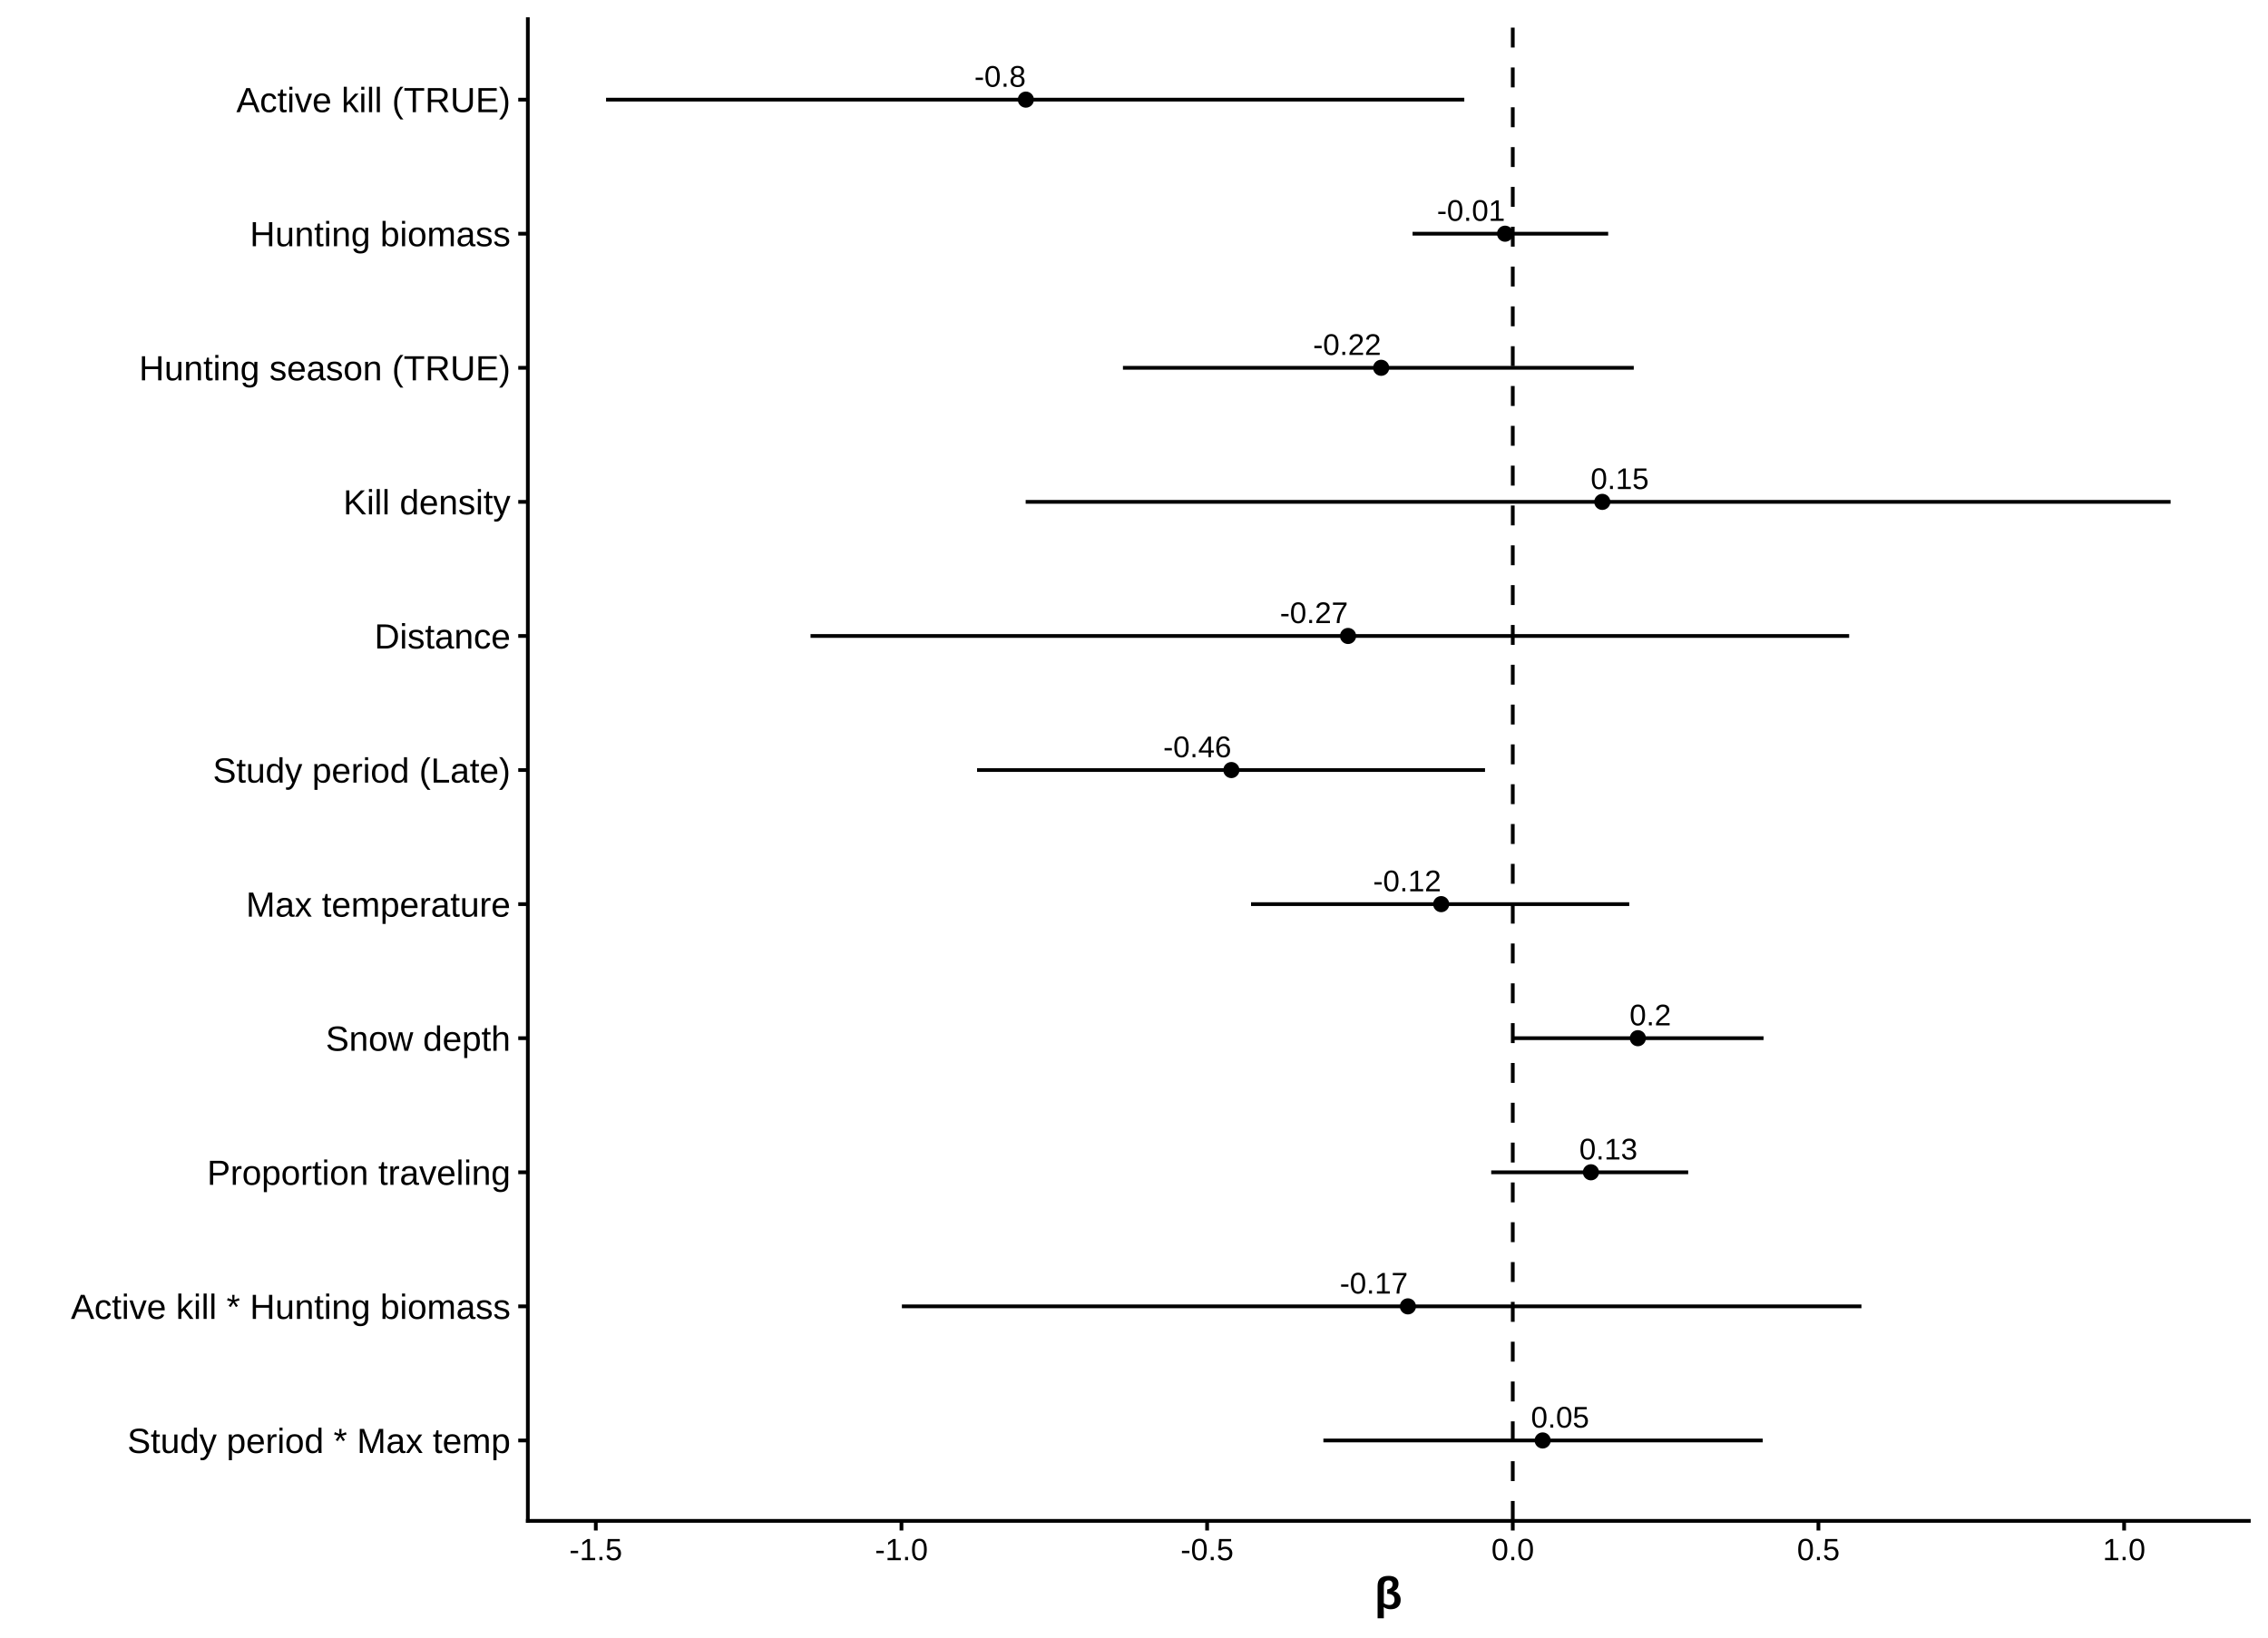
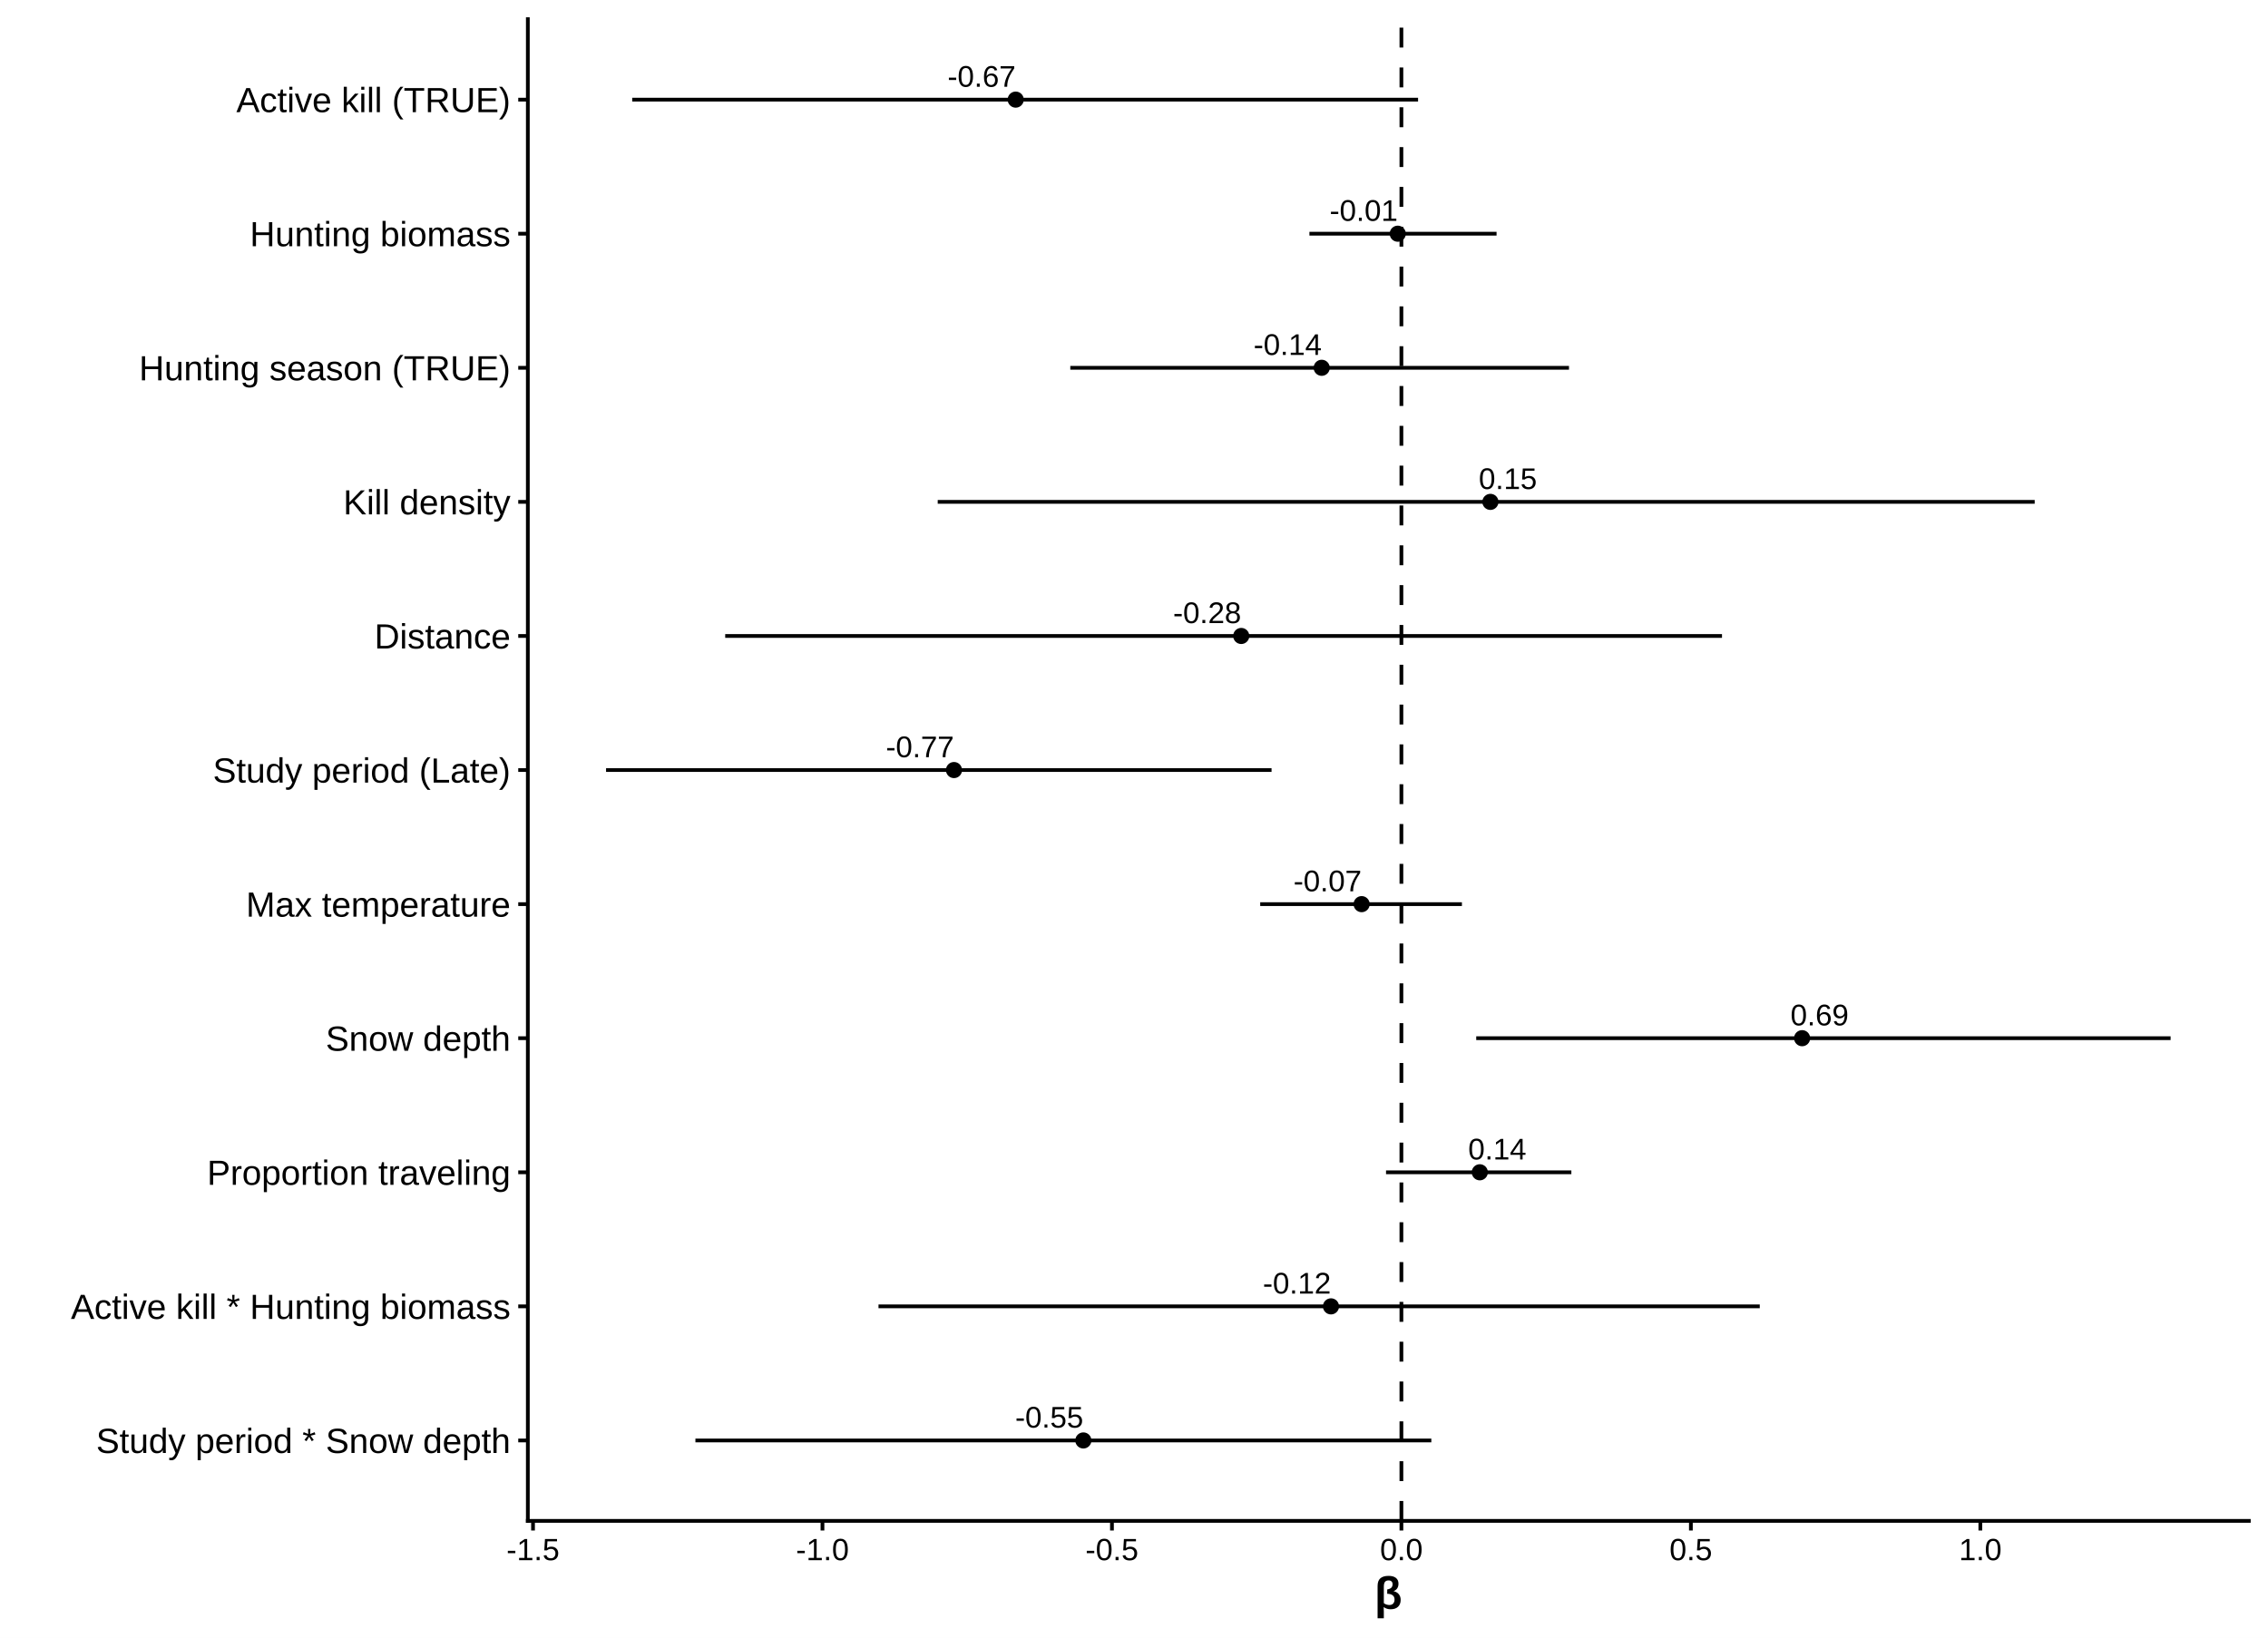
<svg xmlns="http://www.w3.org/2000/svg" width="648.00pt" height="468.00pt" viewBox="0 0 648.00 468.00">
  <g class="svglite">
    <defs>
      <style type="text/css">
    .svglite line, .svglite polyline, .svglite polygon, .svglite path, .svglite rect, .svglite circle {
      fill: none;
      stroke: #000000;
      stroke-linecap: round;
      stroke-linejoin: round;
      stroke-miterlimit: 10.00;
    }
    .svglite text {
      white-space: pre;
    }
    .svglite g.glyphgroup path {
      fill: inherit;
      stroke: none;
    }
  </style>
    </defs>
    <rect width="100%" height="100%" style="stroke: none; fill: #FFFFFF;" />
    <defs>
      <clipPath id="cpMC4wMHw2NDguMDB8MC4wMHw0NjguMDA=">
        <rect x="0.00" y="0.00" width="648.00" height="468.00" />
      </clipPath>
    </defs>
    <g clip-path="url(#cpMC4wMHw2NDguMDB8MC4wMHw0NjguMDA=)">
      <rect x="0.00" y="-0" width="648.00" height="468.00" style="stroke-width: 1.07; stroke: #FFFFFF; fill: #FFFFFF;" />
    </g>
    <defs>
      <clipPath id="cpMTUwLjgxfDY0Mi41Mnw1LjQ4fDQzNC42NQ==">
        <rect x="150.81" y="5.48" width="491.71" height="429.17" />
      </clipPath>
    </defs>
    <g clip-path="url(#cpMTUwLjgxfDY0Mi41Mnw1LjQ4fDQzNC42NQ==)">
      <rect x="150.81" y="5.48" width="491.71" height="429.17" style="stroke-width: 1.07; stroke: none; fill: #FFFFFF;" />
-       <circle cx="293.10" cy="28.47" r="1.95" style="stroke-width: 0.71; fill: #000000;" />
-       <circle cx="430.02" cy="66.79" r="1.95" style="stroke-width: 0.71; fill: #000000;" />
-       <circle cx="394.62" cy="105.11" r="1.95" style="stroke-width: 0.71; fill: #000000;" />
-       <circle cx="457.80" cy="143.43" r="1.95" style="stroke-width: 0.71; fill: #000000;" />
-       <circle cx="385.16" cy="181.75" r="1.95" style="stroke-width: 0.71; fill: #000000;" />
-       <circle cx="351.82" cy="220.07" r="1.95" style="stroke-width: 0.71; fill: #000000;" />
-       <circle cx="411.77" cy="258.39" r="1.95" style="stroke-width: 0.71; fill: #000000;" />
-       <circle cx="467.96" cy="296.70" r="1.95" style="stroke-width: 0.71; fill: #000000;" />
-       <circle cx="454.55" cy="335.02" r="1.95" style="stroke-width: 0.71; fill: #000000;" />
-       <circle cx="402.26" cy="373.34" r="1.95" style="stroke-width: 0.71; fill: #000000;" />
-       <circle cx="440.76" cy="411.66" r="1.95" style="stroke-width: 0.71; fill: #000000;" />
-       <line x1="173.16" y1="28.47" x2="418.37" y2="28.47" style="stroke-width: 1.07; stroke-linecap: butt;" />
-       <line x1="403.59" y1="66.79" x2="459.48" y2="66.79" style="stroke-width: 1.07; stroke-linecap: butt;" />
-       <line x1="320.84" y1="105.11" x2="466.79" y2="105.11" style="stroke-width: 1.07; stroke-linecap: butt;" />
-       <line x1="293.05" y1="143.43" x2="620.17" y2="143.43" style="stroke-width: 1.07; stroke-linecap: butt;" />
-       <line x1="231.58" y1="181.75" x2="528.33" y2="181.75" style="stroke-width: 1.07; stroke-linecap: butt;" />
-       <line x1="279.16" y1="220.07" x2="424.29" y2="220.07" style="stroke-width: 1.07; stroke-linecap: butt;" />
-       <line x1="357.44" y1="258.39" x2="465.50" y2="258.39" style="stroke-width: 1.07; stroke-linecap: butt;" />
-       <line x1="432.38" y1="296.70" x2="503.87" y2="296.70" style="stroke-width: 1.07; stroke-linecap: butt;" />
-       <line x1="426.06" y1="335.02" x2="482.34" y2="335.02" style="stroke-width: 1.07; stroke-linecap: butt;" />
-       <line x1="257.68" y1="373.34" x2="531.84" y2="373.34" style="stroke-width: 1.07; stroke-linecap: butt;" />
-       <line x1="378.11" y1="411.66" x2="503.64" y2="411.66" style="stroke-width: 1.07; stroke-linecap: butt;" />
-       <line x1="432.22" y1="434.65" x2="432.22" y2="5.48" style="stroke-width: 1.07; stroke-dasharray: 5.69,5.69; stroke-linecap: butt;" />
-       <text x="293.10" y="24.80" text-anchor="end" style="font-size: 8.54px; font-family: &quot;Arial&quot;;" textLength="14.72px" lengthAdjust="spacingAndGlyphs">-0.8</text>
-       <text x="430.02" y="63.12" text-anchor="end" style="font-size: 8.54px; font-family: &quot;Arial&quot;;" textLength="19.47px" lengthAdjust="spacingAndGlyphs">-0.01</text>
-       <text x="394.62" y="101.44" text-anchor="end" style="font-size: 8.54px; font-family: &quot;Arial&quot;;" textLength="19.47px" lengthAdjust="spacingAndGlyphs">-0.22</text>
-       <text x="454.48" y="139.76" style="font-size: 8.54px; font-family: &quot;Arial&quot;;" textLength="16.62px" lengthAdjust="spacingAndGlyphs">0.15</text>
-       <text x="385.16" y="178.08" text-anchor="end" style="font-size: 8.54px; font-family: &quot;Arial&quot;;" textLength="19.47px" lengthAdjust="spacingAndGlyphs">-0.27</text>
-       <text x="351.82" y="216.40" text-anchor="end" style="font-size: 8.54px; font-family: &quot;Arial&quot;;" textLength="19.47px" lengthAdjust="spacingAndGlyphs">-0.46</text>
-       <text x="411.77" y="254.72" text-anchor="end" style="font-size: 8.54px; font-family: &quot;Arial&quot;;" textLength="19.47px" lengthAdjust="spacingAndGlyphs">-0.12</text>
-       <text x="465.59" y="293.04" style="font-size: 8.54px; font-family: &quot;Arial&quot;;" textLength="11.88px" lengthAdjust="spacingAndGlyphs">0.2</text>
-       <text x="451.23" y="331.36" style="font-size: 8.54px; font-family: &quot;Arial&quot;;" textLength="16.62px" lengthAdjust="spacingAndGlyphs">0.13</text>
-       <text x="402.26" y="369.68" text-anchor="end" style="font-size: 8.54px; font-family: &quot;Arial&quot;;" textLength="19.47px" lengthAdjust="spacingAndGlyphs">-0.17</text>
-       <text x="437.43" y="407.99" style="font-size: 8.54px; font-family: &quot;Arial&quot;;" textLength="16.62px" lengthAdjust="spacingAndGlyphs">0.05</text>
+       <circle cx="290.20" cy="28.47" r="1.95" style="stroke-width: 0.71; fill: #000000;" />
+       <circle cx="399.36" cy="66.79" r="1.95" style="stroke-width: 0.71; fill: #000000;" />
+       <circle cx="377.63" cy="105.11" r="1.95" style="stroke-width: 0.71; fill: #000000;" />
+       <circle cx="425.83" cy="143.43" r="1.95" style="stroke-width: 0.71; fill: #000000;" />
+       <circle cx="354.64" cy="181.75" r="1.95" style="stroke-width: 0.71; fill: #000000;" />
+       <circle cx="272.57" cy="220.07" r="1.95" style="stroke-width: 0.71; fill: #000000;" />
+       <circle cx="514.89" cy="296.70" r="1.95" style="stroke-width: 0.71; fill: #000000;" />
+       <circle cx="389.04" cy="258.39" r="1.95" style="stroke-width: 0.71; fill: #000000;" />
+       <circle cx="422.80" cy="335.02" r="1.95" style="stroke-width: 0.71; fill: #000000;" />
+       <circle cx="380.28" cy="373.34" r="1.95" style="stroke-width: 0.71; fill: #000000;" />
+       <circle cx="309.53" cy="411.66" r="1.95" style="stroke-width: 0.71; fill: #000000;" />
+       <line x1="180.63" y1="28.47" x2="405.16" y2="28.47" style="stroke-width: 1.07; stroke-linecap: butt;" />
+       <line x1="374.12" y1="66.79" x2="427.59" y2="66.79" style="stroke-width: 1.07; stroke-linecap: butt;" />
+       <line x1="305.80" y1="105.11" x2="448.28" y2="105.11" style="stroke-width: 1.07; stroke-linecap: butt;" />
+       <line x1="267.92" y1="143.43" x2="581.34" y2="143.43" style="stroke-width: 1.07; stroke-linecap: butt;" />
+       <line x1="207.20" y1="181.75" x2="492.00" y2="181.75" style="stroke-width: 1.07; stroke-linecap: butt;" />
+       <line x1="173.16" y1="220.07" x2="363.30" y2="220.07" style="stroke-width: 1.07; stroke-linecap: butt;" />
+       <line x1="421.78" y1="296.70" x2="620.17" y2="296.70" style="stroke-width: 1.07; stroke-linecap: butt;" />
+       <line x1="360.06" y1="258.39" x2="417.69" y2="258.39" style="stroke-width: 1.07; stroke-linecap: butt;" />
+       <line x1="396.01" y1="335.02" x2="448.96" y2="335.02" style="stroke-width: 1.07; stroke-linecap: butt;" />
+       <line x1="251.00" y1="373.34" x2="502.79" y2="373.34" style="stroke-width: 1.07; stroke-linecap: butt;" />
+       <line x1="198.69" y1="411.66" x2="408.95" y2="411.66" style="stroke-width: 1.07; stroke-linecap: butt;" />
+       <line x1="400.40" y1="434.65" x2="400.40" y2="5.48" style="stroke-width: 1.07; stroke-dasharray: 5.69,5.69; stroke-linecap: butt;" />
+       <text x="290.20" y="24.80" text-anchor="end" style="font-size: 8.54px; font-family: &quot;Arial&quot;;" textLength="19.47px" lengthAdjust="spacingAndGlyphs">-0.67</text>
+       <text x="399.36" y="63.12" text-anchor="end" style="font-size: 8.54px; font-family: &quot;Arial&quot;;" textLength="19.47px" lengthAdjust="spacingAndGlyphs">-0.01</text>
+       <text x="377.63" y="101.44" text-anchor="end" style="font-size: 8.54px; font-family: &quot;Arial&quot;;" textLength="19.47px" lengthAdjust="spacingAndGlyphs">-0.14</text>
+       <text x="422.51" y="139.76" style="font-size: 8.54px; font-family: &quot;Arial&quot;;" textLength="16.62px" lengthAdjust="spacingAndGlyphs">0.15</text>
+       <text x="354.64" y="178.08" text-anchor="end" style="font-size: 8.54px; font-family: &quot;Arial&quot;;" textLength="19.47px" lengthAdjust="spacingAndGlyphs">-0.28</text>
+       <text x="272.57" y="216.40" text-anchor="end" style="font-size: 8.54px; font-family: &quot;Arial&quot;;" textLength="19.47px" lengthAdjust="spacingAndGlyphs">-0.77</text>
+       <text x="511.57" y="293.04" style="font-size: 8.54px; font-family: &quot;Arial&quot;;" textLength="16.62px" lengthAdjust="spacingAndGlyphs">0.69</text>
+       <text x="389.04" y="254.72" text-anchor="end" style="font-size: 8.54px; font-family: &quot;Arial&quot;;" textLength="19.47px" lengthAdjust="spacingAndGlyphs">-0.07</text>
+       <text x="419.48" y="331.36" style="font-size: 8.54px; font-family: &quot;Arial&quot;;" textLength="16.62px" lengthAdjust="spacingAndGlyphs">0.14</text>
+       <text x="380.28" y="369.68" text-anchor="end" style="font-size: 8.54px; font-family: &quot;Arial&quot;;" textLength="19.47px" lengthAdjust="spacingAndGlyphs">-0.12</text>
+       <text x="309.53" y="407.99" text-anchor="end" style="font-size: 8.54px; font-family: &quot;Arial&quot;;" textLength="19.47px" lengthAdjust="spacingAndGlyphs">-0.55</text>
    </g>
    <g clip-path="url(#cpMC4wMHw2NDguMDB8MC4wMHw0NjguMDA=)">
      <polyline points="150.81,434.65 150.81,5.48 " style="stroke-width: 1.07; stroke-linecap: square;" />
-       <text x="145.87" y="415.24" text-anchor="end" style="font-size: 10.00px; font-family: &quot;Arial&quot;;" textLength="109.52px" lengthAdjust="spacingAndGlyphs">Study period * Max temp</text>
+       <text x="145.87" y="415.24" text-anchor="end" style="font-size: 10.00px; font-family: &quot;Arial&quot;;" textLength="118.44px" lengthAdjust="spacingAndGlyphs">Study period * Snow depth</text>
      <text x="145.87" y="376.92" text-anchor="end" style="font-size: 10.00px; font-family: &quot;Arial&quot;;" textLength="125.61px" lengthAdjust="spacingAndGlyphs">Active kill * Hunting biomass</text>
      <text x="145.87" y="338.61" text-anchor="end" style="font-size: 10.00px; font-family: &quot;Arial&quot;;" textLength="86.72px" lengthAdjust="spacingAndGlyphs">Proportion traveling</text>
      <text x="145.87" y="300.29" text-anchor="end" style="font-size: 10.00px; font-family: &quot;Arial&quot;;" textLength="52.83px" lengthAdjust="spacingAndGlyphs">Snow depth</text>
      <text x="145.87" y="261.97" text-anchor="end" style="font-size: 10.00px; font-family: &quot;Arial&quot;;" textLength="75.59px" lengthAdjust="spacingAndGlyphs">Max temperature</text>
      <text x="145.87" y="223.65" text-anchor="end" style="font-size: 10.00px; font-family: &quot;Arial&quot;;" textLength="85.06px" lengthAdjust="spacingAndGlyphs">Study period (Late)</text>
      <text x="145.87" y="185.33" text-anchor="end" style="font-size: 10.00px; font-family: &quot;Arial&quot;;" textLength="38.91px" lengthAdjust="spacingAndGlyphs">Distance</text>
      <text x="145.87" y="147.01" text-anchor="end" style="font-size: 10.00px; font-family: &quot;Arial&quot;;" textLength="47.80px" lengthAdjust="spacingAndGlyphs">Kill density</text>
      <text x="145.87" y="108.69" text-anchor="end" style="font-size: 10.00px; font-family: &quot;Arial&quot;;" textLength="106.16px" lengthAdjust="spacingAndGlyphs">Hunting season (TRUE)</text>
      <text x="145.87" y="70.37" text-anchor="end" style="font-size: 10.00px; font-family: &quot;Arial&quot;;" textLength="74.48px" lengthAdjust="spacingAndGlyphs">Hunting biomass</text>
      <text x="145.87" y="32.05" text-anchor="end" style="font-size: 10.00px; font-family: &quot;Arial&quot;;" textLength="78.33px" lengthAdjust="spacingAndGlyphs">Active kill (TRUE)</text>
      <polyline points="148.07,411.66 150.81,411.66 " style="stroke-width: 1.07; stroke-linecap: butt;" />
      <polyline points="148.07,373.34 150.81,373.34 " style="stroke-width: 1.07; stroke-linecap: butt;" />
      <polyline points="148.07,335.02 150.81,335.02 " style="stroke-width: 1.07; stroke-linecap: butt;" />
      <polyline points="148.07,296.70 150.81,296.70 " style="stroke-width: 1.07; stroke-linecap: butt;" />
      <polyline points="148.07,258.39 150.81,258.39 " style="stroke-width: 1.07; stroke-linecap: butt;" />
      <polyline points="148.07,220.07 150.81,220.07 " style="stroke-width: 1.07; stroke-linecap: butt;" />
      <polyline points="148.07,181.75 150.81,181.75 " style="stroke-width: 1.07; stroke-linecap: butt;" />
      <polyline points="148.07,143.43 150.81,143.43 " style="stroke-width: 1.07; stroke-linecap: butt;" />
      <polyline points="148.07,105.11 150.81,105.11 " style="stroke-width: 1.07; stroke-linecap: butt;" />
      <polyline points="148.07,66.79 150.81,66.79 " style="stroke-width: 1.07; stroke-linecap: butt;" />
      <polyline points="148.07,28.47 150.81,28.47 " style="stroke-width: 1.07; stroke-linecap: butt;" />
      <polyline points="150.81,434.65 642.52,434.65 " style="stroke-width: 1.07; stroke-linecap: square;" />
-       <polyline points="170.23,437.39 170.23,434.65 " style="stroke-width: 1.07; stroke-linecap: butt;" />
-       <polyline points="257.56,437.39 257.56,434.65 " style="stroke-width: 1.07; stroke-linecap: butt;" />
-       <polyline points="344.89,437.39 344.89,434.65 " style="stroke-width: 1.07; stroke-linecap: butt;" />
-       <polyline points="432.22,437.39 432.22,434.65 " style="stroke-width: 1.07; stroke-linecap: butt;" />
-       <polyline points="519.55,437.39 519.55,434.65 " style="stroke-width: 1.07; stroke-linecap: butt;" />
-       <polyline points="606.89,437.39 606.89,434.65 " style="stroke-width: 1.07; stroke-linecap: butt;" />
-       <text x="170.23" y="445.88" text-anchor="middle" style="font-size: 8.80px; font-family: &quot;Arial&quot;;" textLength="15.14px" lengthAdjust="spacingAndGlyphs">-1.5</text>
-       <text x="257.56" y="445.88" text-anchor="middle" style="font-size: 8.80px; font-family: &quot;Arial&quot;;" textLength="15.14px" lengthAdjust="spacingAndGlyphs">-1.0</text>
-       <text x="344.89" y="445.88" text-anchor="middle" style="font-size: 8.80px; font-family: &quot;Arial&quot;;" textLength="15.14px" lengthAdjust="spacingAndGlyphs">-0.5</text>
-       <text x="432.22" y="445.88" text-anchor="middle" style="font-size: 8.80px; font-family: &quot;Arial&quot;;" textLength="12.22px" lengthAdjust="spacingAndGlyphs">0.0</text>
-       <text x="519.55" y="445.88" text-anchor="middle" style="font-size: 8.80px; font-family: &quot;Arial&quot;;" textLength="12.22px" lengthAdjust="spacingAndGlyphs">0.5</text>
-       <text x="606.89" y="445.88" text-anchor="middle" style="font-size: 8.80px; font-family: &quot;Arial&quot;;" textLength="12.22px" lengthAdjust="spacingAndGlyphs">1.0</text>
+       <polyline points="152.29,437.39 152.29,434.65 " style="stroke-width: 1.07; stroke-linecap: butt;" />
+       <polyline points="234.99,437.39 234.99,434.65 " style="stroke-width: 1.07; stroke-linecap: butt;" />
+       <polyline points="317.70,437.39 317.70,434.65 " style="stroke-width: 1.07; stroke-linecap: butt;" />
+       <polyline points="400.40,437.39 400.40,434.65 " style="stroke-width: 1.07; stroke-linecap: butt;" />
+       <polyline points="483.11,437.39 483.11,434.65 " style="stroke-width: 1.07; stroke-linecap: butt;" />
+       <polyline points="565.81,437.39 565.81,434.65 " style="stroke-width: 1.07; stroke-linecap: butt;" />
+       <text x="152.29" y="445.88" text-anchor="middle" style="font-size: 8.80px; font-family: &quot;Arial&quot;;" textLength="15.14px" lengthAdjust="spacingAndGlyphs">-1.5</text>
+       <text x="234.99" y="445.88" text-anchor="middle" style="font-size: 8.80px; font-family: &quot;Arial&quot;;" textLength="15.14px" lengthAdjust="spacingAndGlyphs">-1.0</text>
+       <text x="317.70" y="445.88" text-anchor="middle" style="font-size: 8.80px; font-family: &quot;Arial&quot;;" textLength="15.14px" lengthAdjust="spacingAndGlyphs">-0.5</text>
+       <text x="400.40" y="445.88" text-anchor="middle" style="font-size: 8.80px; font-family: &quot;Arial&quot;;" textLength="12.22px" lengthAdjust="spacingAndGlyphs">0.0</text>
+       <text x="483.11" y="445.88" text-anchor="middle" style="font-size: 8.80px; font-family: &quot;Arial&quot;;" textLength="12.22px" lengthAdjust="spacingAndGlyphs">0.5</text>
+       <text x="565.81" y="445.88" text-anchor="middle" style="font-size: 8.80px; font-family: &quot;Arial&quot;;" textLength="12.22px" lengthAdjust="spacingAndGlyphs">1.0</text>
      <text x="396.66" y="459.78" text-anchor="middle" style="font-size: 13.00px; font-weight: bold; font-family: &quot;Arial&quot;;" textLength="7.94px" lengthAdjust="spacingAndGlyphs">β</text>
    </g>
  </g>
</svg>
